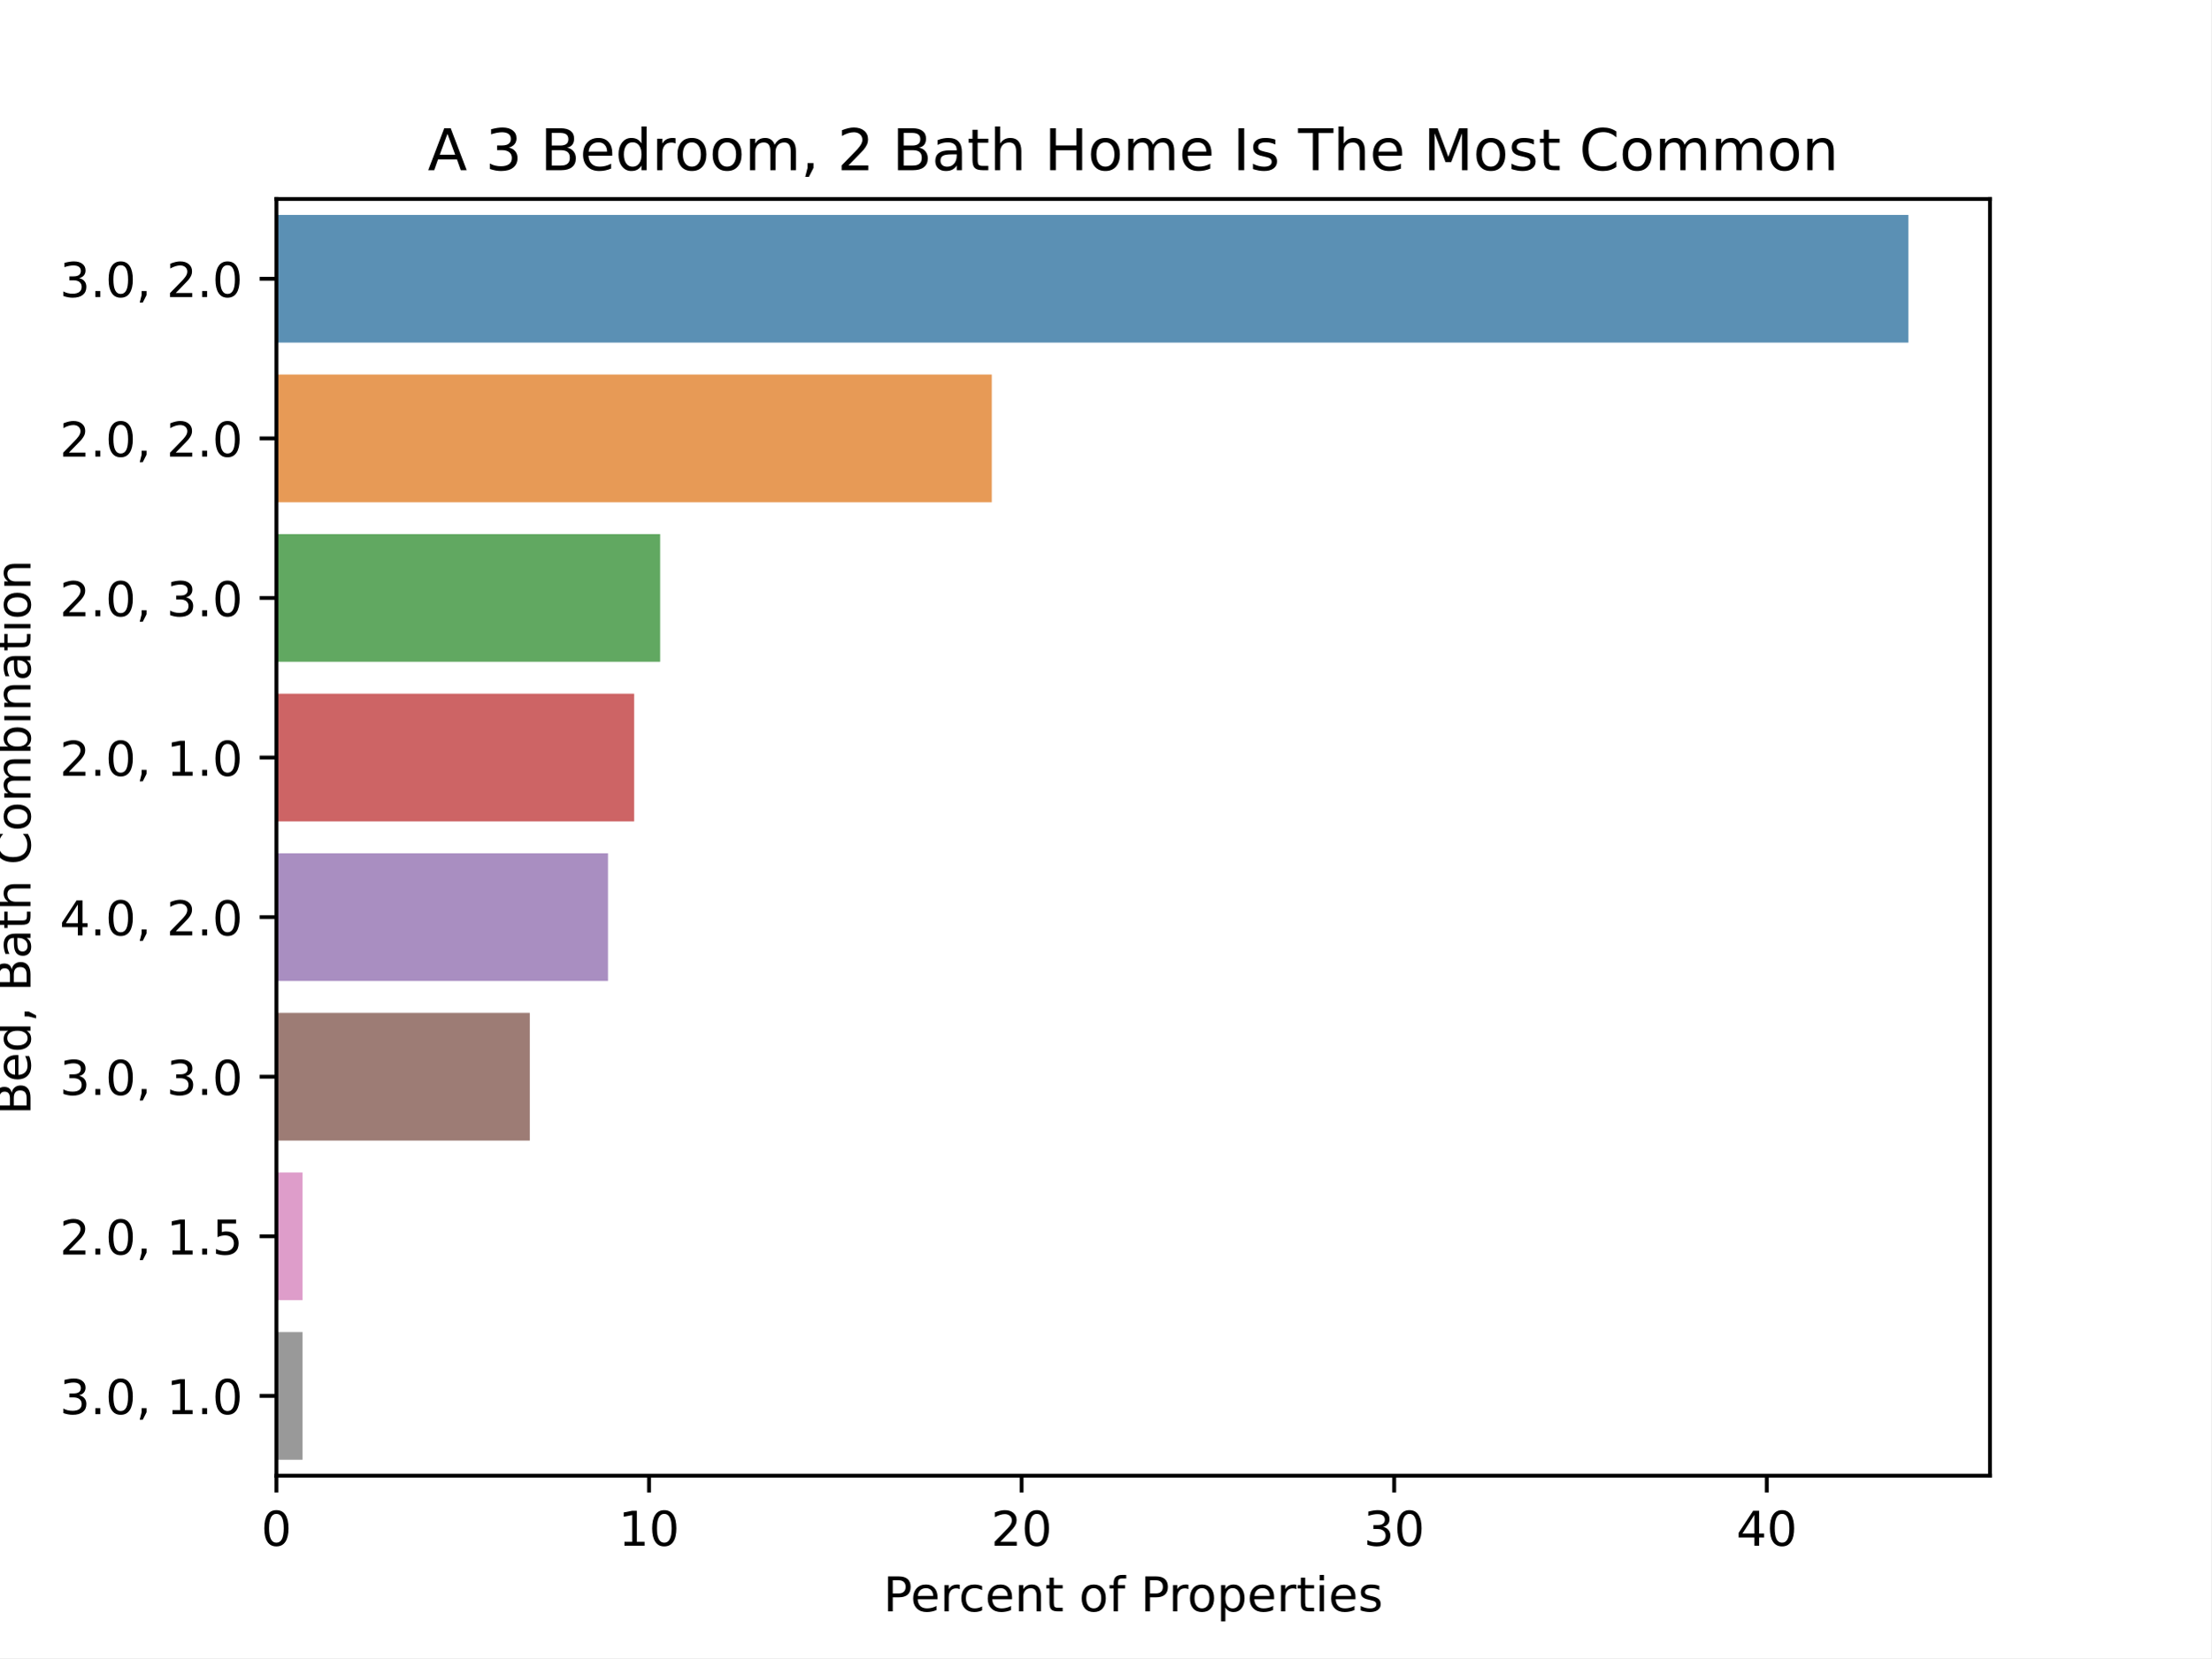
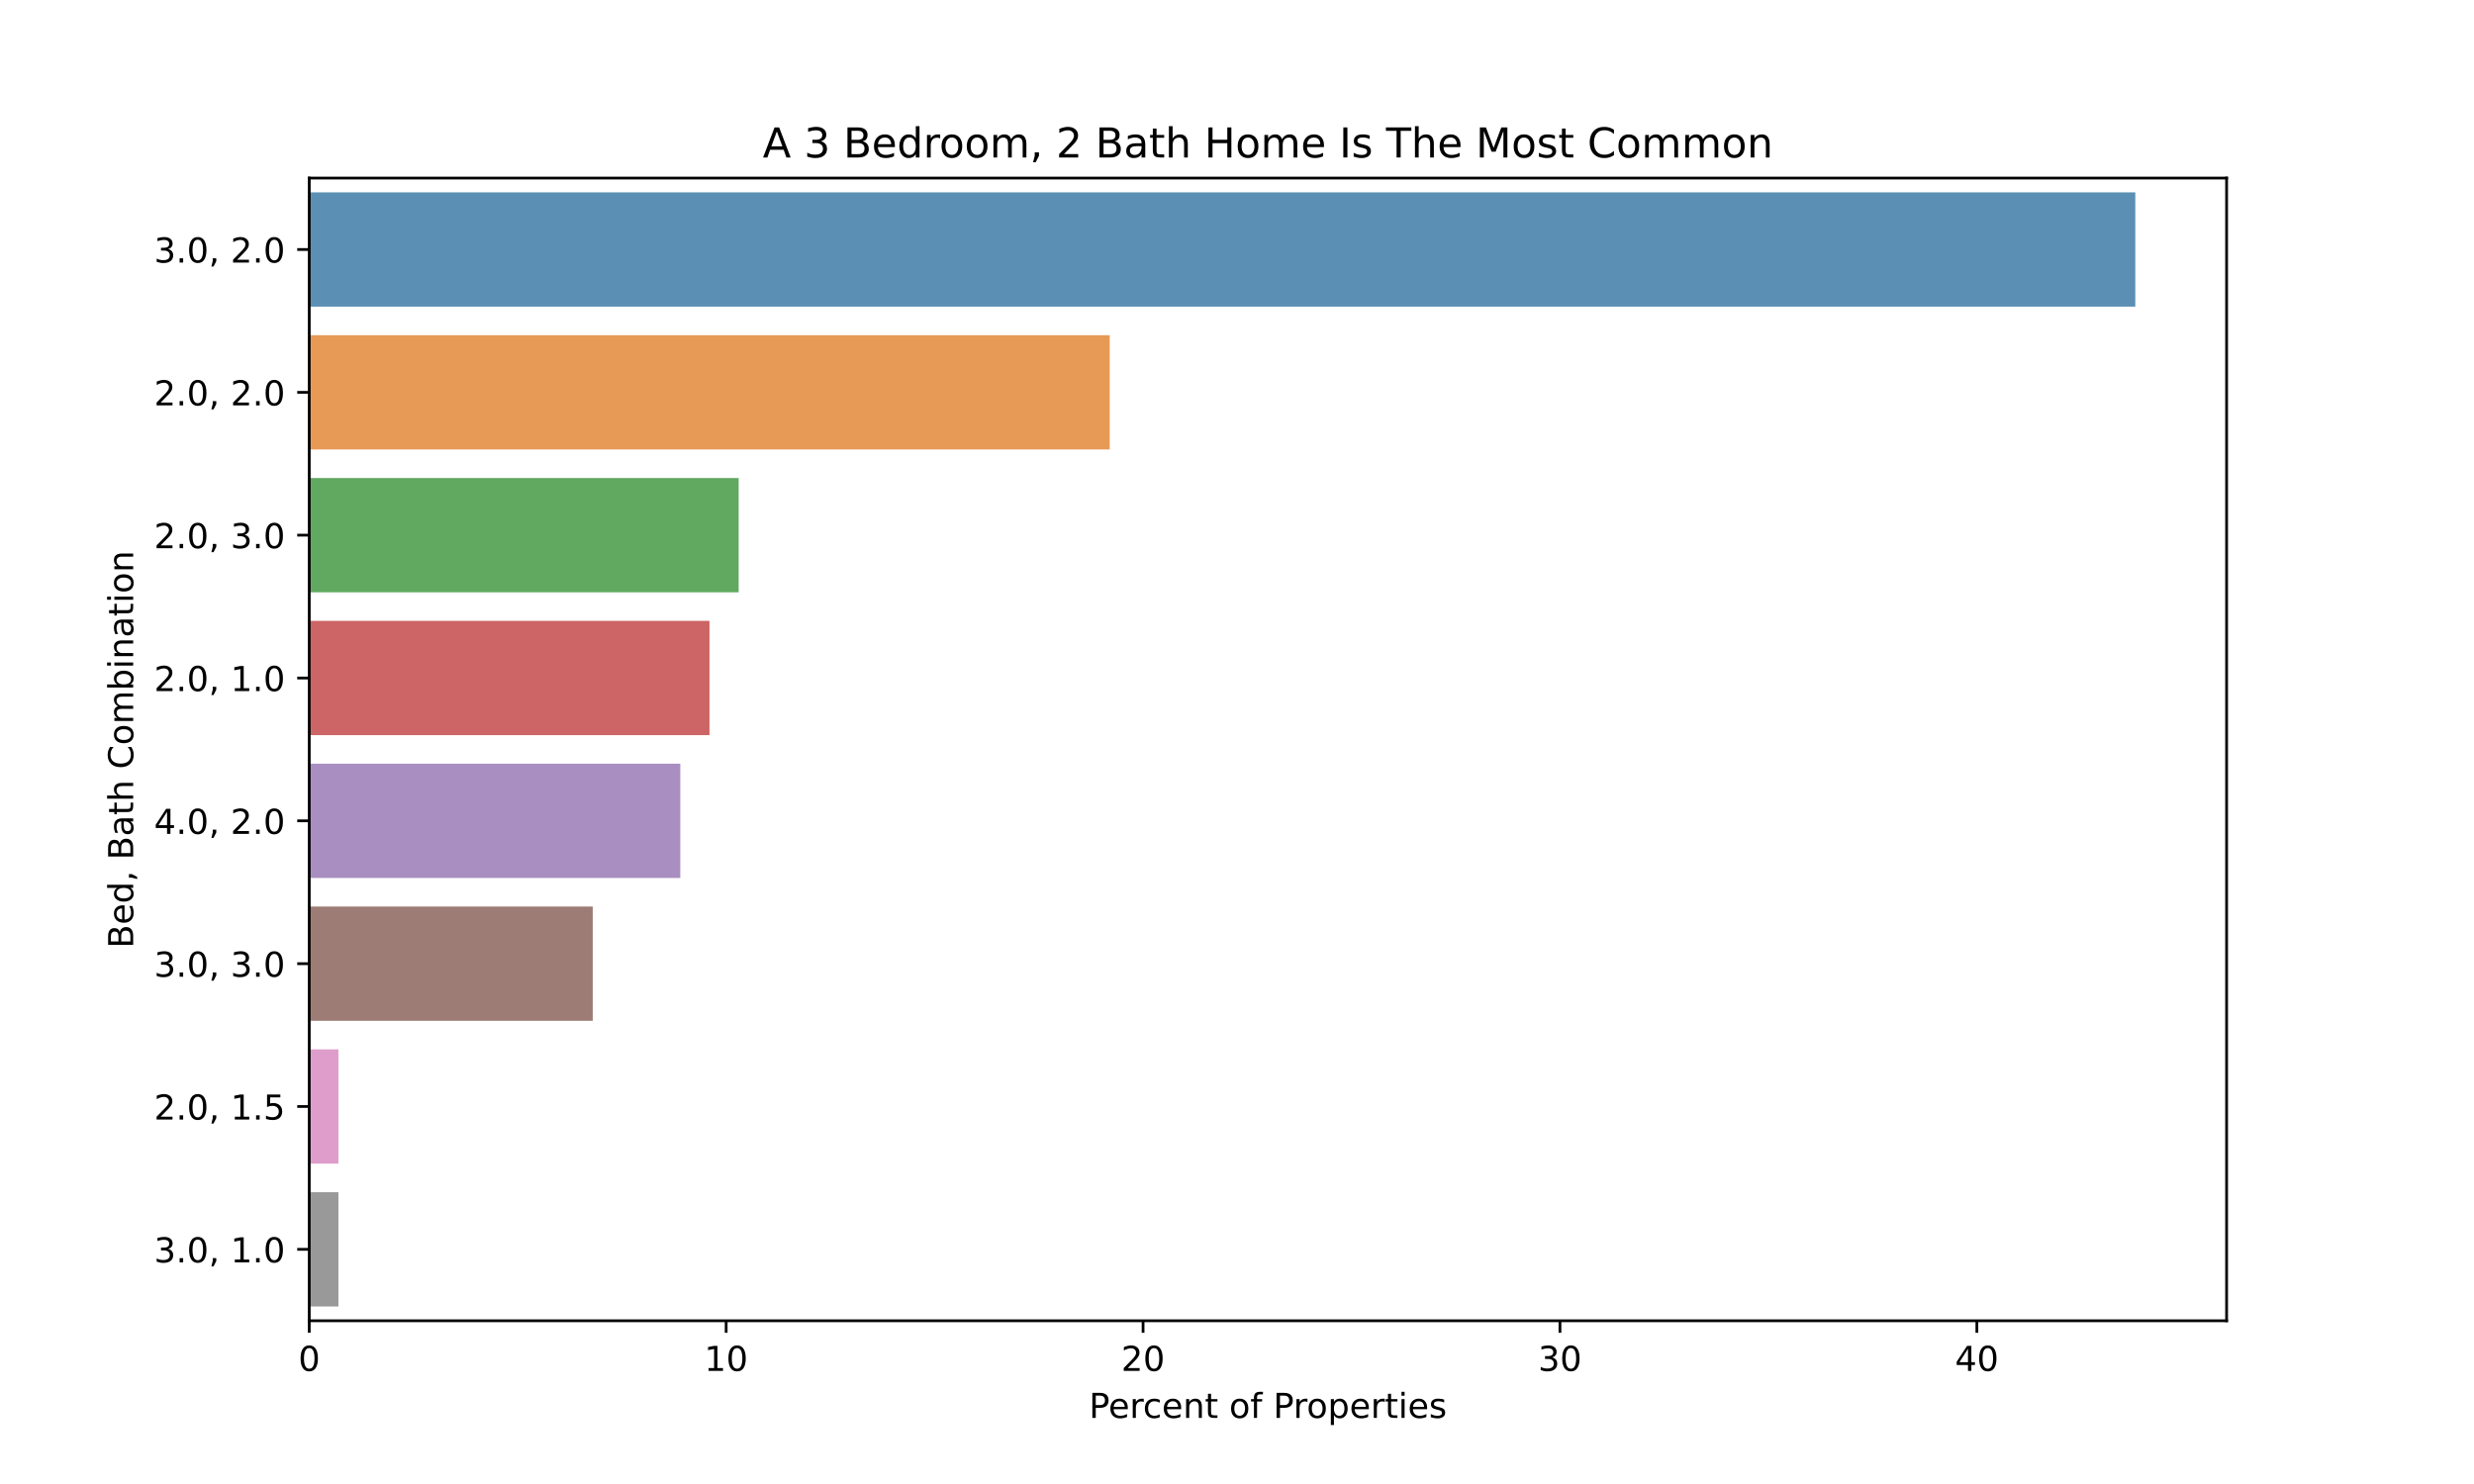
- <svg xmlns="http://www.w3.org/2000/svg" xmlns:xlink="http://www.w3.org/1999/xlink" width="460.8pt" height="345.6pt" viewBox="0 0 460.8 345.6" version="1.1">
+ <svg xmlns="http://www.w3.org/2000/svg" xmlns:xlink="http://www.w3.org/1999/xlink" width="720pt" height="432pt" viewBox="0 0 720 432" version="1.1">
  <defs>
    <style type="text/css">*{stroke-linejoin: round; stroke-linecap: butt}</style>
  </defs>
  <g id="figure_1">
    <g id="patch_1">
-       <path d="M 0 345.6  L 460.8 345.6  L 460.8 0  L 0 0  z " style="fill: #ffffff" />
+       <path d="M 0 432  L 720 432  L 720 0  L 0 0  z " style="fill: #ffffff" />
    </g>
    <g id="axes_1">
      <g id="patch_2">
-         <path d="M 57.6 307.584  L 414.72 307.584  L 414.72 41.472  L 57.6 41.472  z " style="fill: #ffffff" />
+         <path d="M 90 384.48  L 648 384.48  L 648 51.84  L 90 51.84  z " style="fill: #ffffff" />
      </g>
      <g id="patch_3">
-         <path d="M 57.6 44.798  L 397.714 44.798  L 397.714 71.41  L 57.6 71.41  z " clip-path="url(#p14121778b1)" style="fill: #3274a1; opacity: 0.8" />
+         <path d="M 90 55.998  L 621.429 55.998  L 621.429 89.262  L 90 89.262  z " clip-path="url(#p7a40c414b9)" style="fill: #3274a1; opacity: 0.8" />
      </g>
      <g id="patch_4">
-         <path d="M 57.6 78.062  L 206.691 78.062  L 206.691 104.674  L 57.6 104.674  z " clip-path="url(#p14121778b1)" style="fill: #e1812c; opacity: 0.8" />
+         <path d="M 90 97.578  L 322.955 97.578  L 322.955 130.842  L 90 130.842  z " clip-path="url(#p7a40c414b9)" style="fill: #e1812c; opacity: 0.8" />
      </g>
      <g id="patch_5">
-         <path d="M 57.6 111.326  L 137.581 111.326  L 137.581 137.938  L 57.6 137.938  z " clip-path="url(#p14121778b1)" style="fill: #3a923a; opacity: 0.8" />
+         <path d="M 90 139.158  L 214.971 139.158  L 214.971 172.422  L 90 172.422  z " clip-path="url(#p7a40c414b9)" style="fill: #3a923a; opacity: 0.8" />
      </g>
      <g id="patch_6">
-         <path d="M 57.6 144.59  L 132.146 144.59  L 132.146 171.202  L 57.6 171.202  z " clip-path="url(#p14121778b1)" style="fill: #c03d3e; opacity: 0.8" />
+         <path d="M 90 180.738  L 206.477 180.738  L 206.477 214.002  L 90 214.002  z " clip-path="url(#p7a40c414b9)" style="fill: #c03d3e; opacity: 0.8" />
      </g>
      <g id="patch_7">
-         <path d="M 57.6 177.854  L 126.71 177.854  L 126.71 204.466  L 57.6 204.466  z " clip-path="url(#p14121778b1)" style="fill: #9372b2; opacity: 0.8" />
+         <path d="M 90 222.318  L 197.984 222.318  L 197.984 255.582  L 90 255.582  z " clip-path="url(#p7a40c414b9)" style="fill: #9372b2; opacity: 0.8" />
      </g>
      <g id="patch_8">
-         <path d="M 57.6 211.118  L 110.403 211.118  L 110.403 237.73  L 57.6 237.73  z " clip-path="url(#p14121778b1)" style="fill: #845b53; opacity: 0.8" />
+         <path d="M 90 263.898  L 172.505 263.898  L 172.505 297.162  L 90 297.162  z " clip-path="url(#p7a40c414b9)" style="fill: #845b53; opacity: 0.8" />
      </g>
      <g id="patch_9">
-         <path d="M 57.6 244.382  L 63.036 244.382  L 63.036 270.994  L 57.6 270.994  z " clip-path="url(#p14121778b1)" style="fill: #d684bd; opacity: 0.8" />
+         <path d="M 90 305.478  L 98.493 305.478  L 98.493 338.742  L 90 338.742  z " clip-path="url(#p7a40c414b9)" style="fill: #d684bd; opacity: 0.8" />
      </g>
      <g id="patch_10">
-         <path d="M 57.6 277.646  L 63.036 277.646  L 63.036 304.258  L 57.6 304.258  z " clip-path="url(#p14121778b1)" style="fill: #7f7f7f; opacity: 0.8" />
+         <path d="M 90 347.058  L 98.493 347.058  L 98.493 380.322  L 90 380.322  z " clip-path="url(#p7a40c414b9)" style="fill: #7f7f7f; opacity: 0.8" />
      </g>
      <g id="matplotlib.axis_1">
        <g id="xtick_1">
          <g id="line2d_1">
            <defs>
-               <path id="m7bfec68331" d="M 0 0  L 0 3.5  " style="stroke: #000000; stroke-width: 0.8" />
+               <path id="mdd490d1324" d="M 0 0  L 0 3.5  " style="stroke: #000000; stroke-width: 0.8" />
            </defs>
            <g>
-               <use xlink:href="#m7bfec68331" x="57.6" y="307.584" style="stroke: #000000; stroke-width: 0.8" />
+               <use xlink:href="#mdd490d1324" x="90" y="384.48" style="stroke: #000000; stroke-width: 0.8" />
            </g>
          </g>
          <g id="text_1">
-             <g transform="translate(54.41875 322.1824) scale(0.1 -0.1)">
+             <g transform="translate(86.81875 399.0784) scale(0.1 -0.1)">
              <defs>
                <path id="DejaVuSans-30" d="M 2034 4250  Q 1547 4250 1301 3770  Q 1056 3291 1056 2328  Q 1056 1369 1301 889  Q 1547 409 2034 409  Q 2525 409 2770 889  Q 3016 1369 3016 2328  Q 3016 3291 2770 3770  Q 2525 4250 2034 4250  z M 2034 4750  Q 2819 4750 3233 4129  Q 3647 3509 3647 2328  Q 3647 1150 3233 529  Q 2819 -91 2034 -91  Q 1250 -91 836 529  Q 422 1150 422 2328  Q 422 3509 836 4129  Q 1250 4750 2034 4750  z " transform="scale(0.015625)" />
              </defs>
              <use xlink:href="#DejaVuSans-30" />
            </g>
          </g>
        </g>
        <g id="xtick_2">
          <g id="line2d_2">
            <g>
-               <use xlink:href="#m7bfec68331" x="135.252" y="307.584" style="stroke: #000000; stroke-width: 0.8" />
+               <use xlink:href="#mdd490d1324" x="211.331" y="384.48" style="stroke: #000000; stroke-width: 0.8" />
            </g>
          </g>
          <g id="text_2">
-             <g transform="translate(128.8892 322.1824) scale(0.1 -0.1)">
+             <g transform="translate(204.9682 399.0784) scale(0.1 -0.1)">
              <defs>
                <path id="DejaVuSans-31" d="M 794 531  L 1825 531  L 1825 4091  L 703 3866  L 703 4441  L 1819 4666  L 2450 4666  L 2450 531  L 3481 531  L 3481 0  L 794 0  L 794 531  z " transform="scale(0.015625)" />
              </defs>
              <use xlink:href="#DejaVuSans-31" />
              <use xlink:href="#DejaVuSans-30" x="63.623" />
            </g>
          </g>
        </g>
        <g id="xtick_3">
          <g id="line2d_3">
            <g>
-               <use xlink:href="#m7bfec68331" x="212.903" y="307.584" style="stroke: #000000; stroke-width: 0.8" />
+               <use xlink:href="#mdd490d1324" x="332.661" y="384.48" style="stroke: #000000; stroke-width: 0.8" />
            </g>
          </g>
          <g id="text_3">
-             <g transform="translate(206.5408 322.1824) scale(0.1 -0.1)">
+             <g transform="translate(326.2989 399.0784) scale(0.1 -0.1)">
              <defs>
                <path id="DejaVuSans-32" d="M 1228 531  L 3431 531  L 3431 0  L 469 0  L 469 531  Q 828 903 1448 1529  Q 2069 2156 2228 2338  Q 2531 2678 2651 2914  Q 2772 3150 2772 3378  Q 2772 3750 2511 3984  Q 2250 4219 1831 4219  Q 1534 4219 1204 4116  Q 875 4013 500 3803  L 500 4441  Q 881 4594 1212 4672  Q 1544 4750 1819 4750  Q 2544 4750 2975 4387  Q 3406 4025 3406 3419  Q 3406 3131 3298 2873  Q 3191 2616 2906 2266  Q 2828 2175 2409 1742  Q 1991 1309 1228 531  z " transform="scale(0.015625)" />
              </defs>
              <use xlink:href="#DejaVuSans-32" />
              <use xlink:href="#DejaVuSans-30" x="63.623" />
            </g>
          </g>
        </g>
        <g id="xtick_4">
          <g id="line2d_4">
            <g>
-               <use xlink:href="#m7bfec68331" x="290.555" y="307.584" style="stroke: #000000; stroke-width: 0.8" />
+               <use xlink:href="#mdd490d1324" x="453.992" y="384.48" style="stroke: #000000; stroke-width: 0.8" />
            </g>
          </g>
          <g id="text_4">
-             <g transform="translate(284.1925 322.1824) scale(0.1 -0.1)">
+             <g transform="translate(447.6297 399.0784) scale(0.1 -0.1)">
              <defs>
                <path id="DejaVuSans-33" d="M 2597 2516  Q 3050 2419 3304 2112  Q 3559 1806 3559 1356  Q 3559 666 3084 287  Q 2609 -91 1734 -91  Q 1441 -91 1130 -33  Q 819 25 488 141  L 488 750  Q 750 597 1062 519  Q 1375 441 1716 441  Q 2309 441 2620 675  Q 2931 909 2931 1356  Q 2931 1769 2642 2001  Q 2353 2234 1838 2234  L 1294 2234  L 1294 2753  L 1863 2753  Q 2328 2753 2575 2939  Q 2822 3125 2822 3475  Q 2822 3834 2567 4026  Q 2313 4219 1838 4219  Q 1578 4219 1281 4162  Q 984 4106 628 3988  L 628 4550  Q 988 4650 1302 4700  Q 1616 4750 1894 4750  Q 2613 4750 3031 4423  Q 3450 4097 3450 3541  Q 3450 3153 3228 2886  Q 3006 2619 2597 2516  z " transform="scale(0.015625)" />
              </defs>
              <use xlink:href="#DejaVuSans-33" />
              <use xlink:href="#DejaVuSans-30" x="63.623" />
            </g>
          </g>
        </g>
        <g id="xtick_5">
          <g id="line2d_5">
            <g>
-               <use xlink:href="#m7bfec68331" x="368.207" y="307.584" style="stroke: #000000; stroke-width: 0.8" />
+               <use xlink:href="#mdd490d1324" x="575.323" y="384.48" style="stroke: #000000; stroke-width: 0.8" />
            </g>
          </g>
          <g id="text_5">
-             <g transform="translate(361.8442 322.1824) scale(0.1 -0.1)">
+             <g transform="translate(568.9604 399.0784) scale(0.1 -0.1)">
              <defs>
                <path id="DejaVuSans-34" d="M 2419 4116  L 825 1625  L 2419 1625  L 2419 4116  z M 2253 4666  L 3047 4666  L 3047 1625  L 3713 1625  L 3713 1100  L 3047 1100  L 3047 0  L 2419 0  L 2419 1100  L 313 1100  L 313 1709  L 2253 4666  z " transform="scale(0.015625)" />
              </defs>
              <use xlink:href="#DejaVuSans-34" />
              <use xlink:href="#DejaVuSans-30" x="63.623" />
            </g>
          </g>
        </g>
        <g id="text_6">
-           <g transform="translate(184.0881 335.8606) scale(0.1 -0.1)">
+           <g transform="translate(316.9281 412.7566) scale(0.1 -0.1)">
            <defs>
              <path id="DejaVuSans-50" d="M 1259 4147  L 1259 2394  L 2053 2394  Q 2494 2394 2734 2622  Q 2975 2850 2975 3272  Q 2975 3691 2734 3919  Q 2494 4147 2053 4147  L 1259 4147  z M 628 4666  L 2053 4666  Q 2838 4666 3239 4311  Q 3641 3956 3641 3272  Q 3641 2581 3239 2228  Q 2838 1875 2053 1875  L 1259 1875  L 1259 0  L 628 0  L 628 4666  z " transform="scale(0.015625)" />
              <path id="DejaVuSans-65" d="M 3597 1894  L 3597 1613  L 953 1613  Q 991 1019 1311 708  Q 1631 397 2203 397  Q 2534 397 2845 478  Q 3156 559 3463 722  L 3463 178  Q 3153 47 2828 -22  Q 2503 -91 2169 -91  Q 1331 -91 842 396  Q 353 884 353 1716  Q 353 2575 817 3079  Q 1281 3584 2069 3584  Q 2775 3584 3186 3129  Q 3597 2675 3597 1894  z M 3022 2063  Q 3016 2534 2758 2815  Q 2500 3097 2075 3097  Q 1594 3097 1305 2825  Q 1016 2553 972 2059  L 3022 2063  z " transform="scale(0.015625)" />
              <path id="DejaVuSans-72" d="M 2631 2963  Q 2534 3019 2420 3045  Q 2306 3072 2169 3072  Q 1681 3072 1420 2755  Q 1159 2438 1159 1844  L 1159 0  L 581 0  L 581 3500  L 1159 3500  L 1159 2956  Q 1341 3275 1631 3429  Q 1922 3584 2338 3584  Q 2397 3584 2469 3576  Q 2541 3569 2628 3553  L 2631 2963  z " transform="scale(0.015625)" />
              <path id="DejaVuSans-63" d="M 3122 3366  L 3122 2828  Q 2878 2963 2633 3030  Q 2388 3097 2138 3097  Q 1578 3097 1268 2742  Q 959 2388 959 1747  Q 959 1106 1268 751  Q 1578 397 2138 397  Q 2388 397 2633 464  Q 2878 531 3122 666  L 3122 134  Q 2881 22 2623 -34  Q 2366 -91 2075 -91  Q 1284 -91 818 406  Q 353 903 353 1747  Q 353 2603 823 3093  Q 1294 3584 2113 3584  Q 2378 3584 2631 3529  Q 2884 3475 3122 3366  z " transform="scale(0.015625)" />
              <path id="DejaVuSans-6e" d="M 3513 2113  L 3513 0  L 2938 0  L 2938 2094  Q 2938 2591 2744 2837  Q 2550 3084 2163 3084  Q 1697 3084 1428 2787  Q 1159 2491 1159 1978  L 1159 0  L 581 0  L 581 3500  L 1159 3500  L 1159 2956  Q 1366 3272 1645 3428  Q 1925 3584 2291 3584  Q 2894 3584 3203 3211  Q 3513 2838 3513 2113  z " transform="scale(0.015625)" />
              <path id="DejaVuSans-74" d="M 1172 4494  L 1172 3500  L 2356 3500  L 2356 3053  L 1172 3053  L 1172 1153  Q 1172 725 1289 603  Q 1406 481 1766 481  L 2356 481  L 2356 0  L 1766 0  Q 1100 0 847 248  Q 594 497 594 1153  L 594 3053  L 172 3053  L 172 3500  L 594 3500  L 594 4494  L 1172 4494  z " transform="scale(0.015625)" />
              <path id="DejaVuSans-20" transform="scale(0.015625)" />
              <path id="DejaVuSans-6f" d="M 1959 3097  Q 1497 3097 1228 2736  Q 959 2375 959 1747  Q 959 1119 1226 758  Q 1494 397 1959 397  Q 2419 397 2687 759  Q 2956 1122 2956 1747  Q 2956 2369 2687 2733  Q 2419 3097 1959 3097  z M 1959 3584  Q 2709 3584 3137 3096  Q 3566 2609 3566 1747  Q 3566 888 3137 398  Q 2709 -91 1959 -91  Q 1206 -91 779 398  Q 353 888 353 1747  Q 353 2609 779 3096  Q 1206 3584 1959 3584  z " transform="scale(0.015625)" />
              <path id="DejaVuSans-66" d="M 2375 4863  L 2375 4384  L 1825 4384  Q 1516 4384 1395 4259  Q 1275 4134 1275 3809  L 1275 3500  L 2222 3500  L 2222 3053  L 1275 3053  L 1275 0  L 697 0  L 697 3053  L 147 3053  L 147 3500  L 697 3500  L 697 3744  Q 697 4328 969 4595  Q 1241 4863 1831 4863  L 2375 4863  z " transform="scale(0.015625)" />
              <path id="DejaVuSans-70" d="M 1159 525  L 1159 -1331  L 581 -1331  L 581 3500  L 1159 3500  L 1159 2969  Q 1341 3281 1617 3432  Q 1894 3584 2278 3584  Q 2916 3584 3314 3078  Q 3713 2572 3713 1747  Q 3713 922 3314 415  Q 2916 -91 2278 -91  Q 1894 -91 1617 61  Q 1341 213 1159 525  z M 3116 1747  Q 3116 2381 2855 2742  Q 2594 3103 2138 3103  Q 1681 3103 1420 2742  Q 1159 2381 1159 1747  Q 1159 1113 1420 752  Q 1681 391 2138 391  Q 2594 391 2855 752  Q 3116 1113 3116 1747  z " transform="scale(0.015625)" />
              <path id="DejaVuSans-69" d="M 603 3500  L 1178 3500  L 1178 0  L 603 0  L 603 3500  z M 603 4863  L 1178 4863  L 1178 4134  L 603 4134  L 603 4863  z " transform="scale(0.015625)" />
              <path id="DejaVuSans-73" d="M 2834 3397  L 2834 2853  Q 2591 2978 2328 3040  Q 2066 3103 1784 3103  Q 1356 3103 1142 2972  Q 928 2841 928 2578  Q 928 2378 1081 2264  Q 1234 2150 1697 2047  L 1894 2003  Q 2506 1872 2764 1633  Q 3022 1394 3022 966  Q 3022 478 2636 193  Q 2250 -91 1575 -91  Q 1294 -91 989 -36  Q 684 19 347 128  L 347 722  Q 666 556 975 473  Q 1284 391 1588 391  Q 1994 391 2212 530  Q 2431 669 2431 922  Q 2431 1156 2273 1281  Q 2116 1406 1581 1522  L 1381 1569  Q 847 1681 609 1914  Q 372 2147 372 2553  Q 372 3047 722 3315  Q 1072 3584 1716 3584  Q 2034 3584 2315 3537  Q 2597 3491 2834 3397  z " transform="scale(0.015625)" />
            </defs>
            <use xlink:href="#DejaVuSans-50" />
            <use xlink:href="#DejaVuSans-65" x="56.678" />
            <use xlink:href="#DejaVuSans-72" x="118.201" />
            <use xlink:href="#DejaVuSans-63" x="157.064" />
            <use xlink:href="#DejaVuSans-65" x="212.045" />
            <use xlink:href="#DejaVuSans-6e" x="273.568" />
            <use xlink:href="#DejaVuSans-74" x="336.947" />
            <use xlink:href="#DejaVuSans-20" x="376.156" />
            <use xlink:href="#DejaVuSans-6f" x="407.943" />
            <use xlink:href="#DejaVuSans-66" x="469.125" />
            <use xlink:href="#DejaVuSans-20" x="504.33" />
            <use xlink:href="#DejaVuSans-50" x="536.117" />
            <use xlink:href="#DejaVuSans-72" x="594.67" />
            <use xlink:href="#DejaVuSans-6f" x="633.533" />
            <use xlink:href="#DejaVuSans-70" x="694.715" />
            <use xlink:href="#DejaVuSans-65" x="758.191" />
            <use xlink:href="#DejaVuSans-72" x="819.715" />
            <use xlink:href="#DejaVuSans-74" x="860.828" />
            <use xlink:href="#DejaVuSans-69" x="900.037" />
            <use xlink:href="#DejaVuSans-65" x="927.82" />
            <use xlink:href="#DejaVuSans-73" x="989.344" />
          </g>
        </g>
      </g>
      <g id="matplotlib.axis_2">
        <g id="ytick_1">
          <g id="line2d_6">
            <defs>
-               <path id="mf250e6894b" d="M 0 0  L -3.5 0  " style="stroke: #000000; stroke-width: 0.8" />
+               <path id="m4b95f37fa6" d="M 0 0  L -3.5 0  " style="stroke: #000000; stroke-width: 0.8" />
            </defs>
            <g>
-               <use xlink:href="#mf250e6894b" x="57.6" y="58.104" style="stroke: #000000; stroke-width: 0.8" />
+               <use xlink:href="#m4b95f37fa6" x="90" y="72.63" style="stroke: #000000; stroke-width: 0.8" />
            </g>
          </g>
          <g id="text_7">
-             <g transform="translate(12.4375 61.90322) scale(0.1 -0.1)">
+             <g transform="translate(44.8375 76.42922) scale(0.1 -0.1)">
              <defs>
                <path id="DejaVuSans-2e" d="M 684 794  L 1344 794  L 1344 0  L 684 0  L 684 794  z " transform="scale(0.015625)" />
                <path id="DejaVuSans-2c" d="M 750 794  L 1409 794  L 1409 256  L 897 -744  L 494 -744  L 750 256  L 750 794  z " transform="scale(0.015625)" />
              </defs>
              <use xlink:href="#DejaVuSans-33" />
              <use xlink:href="#DejaVuSans-2e" x="63.623" />
              <use xlink:href="#DejaVuSans-30" x="95.41" />
              <use xlink:href="#DejaVuSans-2c" x="159.033" />
              <use xlink:href="#DejaVuSans-20" x="190.82" />
              <use xlink:href="#DejaVuSans-32" x="222.607" />
              <use xlink:href="#DejaVuSans-2e" x="286.23" />
              <use xlink:href="#DejaVuSans-30" x="318.018" />
            </g>
          </g>
        </g>
        <g id="ytick_2">
          <g id="line2d_7">
            <g>
-               <use xlink:href="#mf250e6894b" x="57.6" y="91.368" style="stroke: #000000; stroke-width: 0.8" />
+               <use xlink:href="#m4b95f37fa6" x="90" y="114.21" style="stroke: #000000; stroke-width: 0.8" />
            </g>
          </g>
          <g id="text_8">
-             <g transform="translate(12.4375 95.16722) scale(0.1 -0.1)">
+             <g transform="translate(44.8375 118.0092) scale(0.1 -0.1)">
              <use xlink:href="#DejaVuSans-32" />
              <use xlink:href="#DejaVuSans-2e" x="63.623" />
              <use xlink:href="#DejaVuSans-30" x="95.41" />
              <use xlink:href="#DejaVuSans-2c" x="159.033" />
              <use xlink:href="#DejaVuSans-20" x="190.82" />
              <use xlink:href="#DejaVuSans-32" x="222.607" />
              <use xlink:href="#DejaVuSans-2e" x="286.23" />
              <use xlink:href="#DejaVuSans-30" x="318.018" />
            </g>
          </g>
        </g>
        <g id="ytick_3">
          <g id="line2d_8">
            <g>
-               <use xlink:href="#mf250e6894b" x="57.6" y="124.632" style="stroke: #000000; stroke-width: 0.8" />
+               <use xlink:href="#m4b95f37fa6" x="90" y="155.79" style="stroke: #000000; stroke-width: 0.8" />
            </g>
          </g>
          <g id="text_9">
-             <g transform="translate(12.4375 128.4312) scale(0.1 -0.1)">
+             <g transform="translate(44.8375 159.5892) scale(0.1 -0.1)">
              <use xlink:href="#DejaVuSans-32" />
              <use xlink:href="#DejaVuSans-2e" x="63.623" />
              <use xlink:href="#DejaVuSans-30" x="95.41" />
              <use xlink:href="#DejaVuSans-2c" x="159.033" />
              <use xlink:href="#DejaVuSans-20" x="190.82" />
              <use xlink:href="#DejaVuSans-33" x="222.607" />
              <use xlink:href="#DejaVuSans-2e" x="286.23" />
              <use xlink:href="#DejaVuSans-30" x="318.018" />
            </g>
          </g>
        </g>
        <g id="ytick_4">
          <g id="line2d_9">
            <g>
-               <use xlink:href="#mf250e6894b" x="57.6" y="157.896" style="stroke: #000000; stroke-width: 0.8" />
+               <use xlink:href="#m4b95f37fa6" x="90" y="197.37" style="stroke: #000000; stroke-width: 0.8" />
            </g>
          </g>
          <g id="text_10">
-             <g transform="translate(12.4375 161.6952) scale(0.1 -0.1)">
+             <g transform="translate(44.8375 201.1692) scale(0.1 -0.1)">
              <use xlink:href="#DejaVuSans-32" />
              <use xlink:href="#DejaVuSans-2e" x="63.623" />
              <use xlink:href="#DejaVuSans-30" x="95.41" />
              <use xlink:href="#DejaVuSans-2c" x="159.033" />
              <use xlink:href="#DejaVuSans-20" x="190.82" />
              <use xlink:href="#DejaVuSans-31" x="222.607" />
              <use xlink:href="#DejaVuSans-2e" x="286.23" />
              <use xlink:href="#DejaVuSans-30" x="318.018" />
            </g>
          </g>
        </g>
        <g id="ytick_5">
          <g id="line2d_10">
            <g>
-               <use xlink:href="#mf250e6894b" x="57.6" y="191.16" style="stroke: #000000; stroke-width: 0.8" />
+               <use xlink:href="#m4b95f37fa6" x="90" y="238.95" style="stroke: #000000; stroke-width: 0.8" />
            </g>
          </g>
          <g id="text_11">
-             <g transform="translate(12.4375 194.9592) scale(0.1 -0.1)">
+             <g transform="translate(44.8375 242.7492) scale(0.1 -0.1)">
              <use xlink:href="#DejaVuSans-34" />
              <use xlink:href="#DejaVuSans-2e" x="63.623" />
              <use xlink:href="#DejaVuSans-30" x="95.41" />
              <use xlink:href="#DejaVuSans-2c" x="159.033" />
              <use xlink:href="#DejaVuSans-20" x="190.82" />
              <use xlink:href="#DejaVuSans-32" x="222.607" />
              <use xlink:href="#DejaVuSans-2e" x="286.23" />
              <use xlink:href="#DejaVuSans-30" x="318.018" />
            </g>
          </g>
        </g>
        <g id="ytick_6">
          <g id="line2d_11">
            <g>
-               <use xlink:href="#mf250e6894b" x="57.6" y="224.424" style="stroke: #000000; stroke-width: 0.8" />
+               <use xlink:href="#m4b95f37fa6" x="90" y="280.53" style="stroke: #000000; stroke-width: 0.8" />
            </g>
          </g>
          <g id="text_12">
-             <g transform="translate(12.4375 228.2232) scale(0.1 -0.1)">
+             <g transform="translate(44.8375 284.3292) scale(0.1 -0.1)">
              <use xlink:href="#DejaVuSans-33" />
              <use xlink:href="#DejaVuSans-2e" x="63.623" />
              <use xlink:href="#DejaVuSans-30" x="95.41" />
              <use xlink:href="#DejaVuSans-2c" x="159.033" />
              <use xlink:href="#DejaVuSans-20" x="190.82" />
              <use xlink:href="#DejaVuSans-33" x="222.607" />
              <use xlink:href="#DejaVuSans-2e" x="286.23" />
              <use xlink:href="#DejaVuSans-30" x="318.018" />
            </g>
          </g>
        </g>
        <g id="ytick_7">
          <g id="line2d_12">
            <g>
-               <use xlink:href="#mf250e6894b" x="57.6" y="257.688" style="stroke: #000000; stroke-width: 0.8" />
+               <use xlink:href="#m4b95f37fa6" x="90" y="322.11" style="stroke: #000000; stroke-width: 0.8" />
            </g>
          </g>
          <g id="text_13">
-             <g transform="translate(12.4375 261.4872) scale(0.1 -0.1)">
+             <g transform="translate(44.8375 325.9092) scale(0.1 -0.1)">
              <defs>
                <path id="DejaVuSans-35" d="M 691 4666  L 3169 4666  L 3169 4134  L 1269 4134  L 1269 2991  Q 1406 3038 1543 3061  Q 1681 3084 1819 3084  Q 2600 3084 3056 2656  Q 3513 2228 3513 1497  Q 3513 744 3044 326  Q 2575 -91 1722 -91  Q 1428 -91 1123 -41  Q 819 9 494 109  L 494 744  Q 775 591 1075 516  Q 1375 441 1709 441  Q 2250 441 2565 725  Q 2881 1009 2881 1497  Q 2881 1984 2565 2268  Q 2250 2553 1709 2553  Q 1456 2553 1204 2497  Q 953 2441 691 2322  L 691 4666  z " transform="scale(0.015625)" />
              </defs>
              <use xlink:href="#DejaVuSans-32" />
              <use xlink:href="#DejaVuSans-2e" x="63.623" />
              <use xlink:href="#DejaVuSans-30" x="95.41" />
              <use xlink:href="#DejaVuSans-2c" x="159.033" />
              <use xlink:href="#DejaVuSans-20" x="190.82" />
              <use xlink:href="#DejaVuSans-31" x="222.607" />
              <use xlink:href="#DejaVuSans-2e" x="286.23" />
              <use xlink:href="#DejaVuSans-35" x="318.018" />
            </g>
          </g>
        </g>
        <g id="ytick_8">
          <g id="line2d_13">
            <g>
-               <use xlink:href="#mf250e6894b" x="57.6" y="290.952" style="stroke: #000000; stroke-width: 0.8" />
+               <use xlink:href="#m4b95f37fa6" x="90" y="363.69" style="stroke: #000000; stroke-width: 0.8" />
            </g>
          </g>
          <g id="text_14">
-             <g transform="translate(12.4375 294.7512) scale(0.1 -0.1)">
+             <g transform="translate(44.8375 367.4892) scale(0.1 -0.1)">
              <use xlink:href="#DejaVuSans-33" />
              <use xlink:href="#DejaVuSans-2e" x="63.623" />
              <use xlink:href="#DejaVuSans-30" x="95.41" />
              <use xlink:href="#DejaVuSans-2c" x="159.033" />
              <use xlink:href="#DejaVuSans-20" x="190.82" />
              <use xlink:href="#DejaVuSans-31" x="222.607" />
              <use xlink:href="#DejaVuSans-2e" x="286.23" />
              <use xlink:href="#DejaVuSans-30" x="318.018" />
            </g>
          </g>
        </g>
        <g id="text_15">
-           <g transform="translate(6.357812 232.3944) rotate(-90) scale(0.1 -0.1)">
+           <g transform="translate(38.75781 276.0264) rotate(-90) scale(0.1 -0.1)">
            <defs>
              <path id="DejaVuSans-42" d="M 1259 2228  L 1259 519  L 2272 519  Q 2781 519 3026 730  Q 3272 941 3272 1375  Q 3272 1813 3026 2020  Q 2781 2228 2272 2228  L 1259 2228  z M 1259 4147  L 1259 2741  L 2194 2741  Q 2656 2741 2882 2914  Q 3109 3088 3109 3444  Q 3109 3797 2882 3972  Q 2656 4147 2194 4147  L 1259 4147  z M 628 4666  L 2241 4666  Q 2963 4666 3353 4366  Q 3744 4066 3744 3513  Q 3744 3084 3544 2831  Q 3344 2578 2956 2516  Q 3422 2416 3680 2098  Q 3938 1781 3938 1306  Q 3938 681 3513 340  Q 3088 0 2303 0  L 628 0  L 628 4666  z " transform="scale(0.015625)" />
              <path id="DejaVuSans-64" d="M 2906 2969  L 2906 4863  L 3481 4863  L 3481 0  L 2906 0  L 2906 525  Q 2725 213 2448 61  Q 2172 -91 1784 -91  Q 1150 -91 751 415  Q 353 922 353 1747  Q 353 2572 751 3078  Q 1150 3584 1784 3584  Q 2172 3584 2448 3432  Q 2725 3281 2906 2969  z M 947 1747  Q 947 1113 1208 752  Q 1469 391 1925 391  Q 2381 391 2643 752  Q 2906 1113 2906 1747  Q 2906 2381 2643 2742  Q 2381 3103 1925 3103  Q 1469 3103 1208 2742  Q 947 2381 947 1747  z " transform="scale(0.015625)" />
              <path id="DejaVuSans-61" d="M 2194 1759  Q 1497 1759 1228 1600  Q 959 1441 959 1056  Q 959 750 1161 570  Q 1363 391 1709 391  Q 2188 391 2477 730  Q 2766 1069 2766 1631  L 2766 1759  L 2194 1759  z M 3341 1997  L 3341 0  L 2766 0  L 2766 531  Q 2569 213 2275 61  Q 1981 -91 1556 -91  Q 1019 -91 701 211  Q 384 513 384 1019  Q 384 1609 779 1909  Q 1175 2209 1959 2209  L 2766 2209  L 2766 2266  Q 2766 2663 2505 2880  Q 2244 3097 1772 3097  Q 1472 3097 1187 3025  Q 903 2953 641 2809  L 641 3341  Q 956 3463 1253 3523  Q 1550 3584 1831 3584  Q 2591 3584 2966 3190  Q 3341 2797 3341 1997  z " transform="scale(0.015625)" />
              <path id="DejaVuSans-68" d="M 3513 2113  L 3513 0  L 2938 0  L 2938 2094  Q 2938 2591 2744 2837  Q 2550 3084 2163 3084  Q 1697 3084 1428 2787  Q 1159 2491 1159 1978  L 1159 0  L 581 0  L 581 4863  L 1159 4863  L 1159 2956  Q 1366 3272 1645 3428  Q 1925 3584 2291 3584  Q 2894 3584 3203 3211  Q 3513 2838 3513 2113  z " transform="scale(0.015625)" />
              <path id="DejaVuSans-43" d="M 4122 4306  L 4122 3641  Q 3803 3938 3442 4084  Q 3081 4231 2675 4231  Q 1875 4231 1450 3742  Q 1025 3253 1025 2328  Q 1025 1406 1450 917  Q 1875 428 2675 428  Q 3081 428 3442 575  Q 3803 722 4122 1019  L 4122 359  Q 3791 134 3420 21  Q 3050 -91 2638 -91  Q 1578 -91 968 557  Q 359 1206 359 2328  Q 359 3453 968 4101  Q 1578 4750 2638 4750  Q 3056 4750 3426 4639  Q 3797 4528 4122 4306  z " transform="scale(0.015625)" />
              <path id="DejaVuSans-6d" d="M 3328 2828  Q 3544 3216 3844 3400  Q 4144 3584 4550 3584  Q 5097 3584 5394 3201  Q 5691 2819 5691 2113  L 5691 0  L 5113 0  L 5113 2094  Q 5113 2597 4934 2840  Q 4756 3084 4391 3084  Q 3944 3084 3684 2787  Q 3425 2491 3425 1978  L 3425 0  L 2847 0  L 2847 2094  Q 2847 2600 2669 2842  Q 2491 3084 2119 3084  Q 1678 3084 1418 2786  Q 1159 2488 1159 1978  L 1159 0  L 581 0  L 581 3500  L 1159 3500  L 1159 2956  Q 1356 3278 1631 3431  Q 1906 3584 2284 3584  Q 2666 3584 2933 3390  Q 3200 3197 3328 2828  z " transform="scale(0.015625)" />
              <path id="DejaVuSans-62" d="M 3116 1747  Q 3116 2381 2855 2742  Q 2594 3103 2138 3103  Q 1681 3103 1420 2742  Q 1159 2381 1159 1747  Q 1159 1113 1420 752  Q 1681 391 2138 391  Q 2594 391 2855 752  Q 3116 1113 3116 1747  z M 1159 2969  Q 1341 3281 1617 3432  Q 1894 3584 2278 3584  Q 2916 3584 3314 3078  Q 3713 2572 3713 1747  Q 3713 922 3314 415  Q 2916 -91 2278 -91  Q 1894 -91 1617 61  Q 1341 213 1159 525  L 1159 0  L 581 0  L 581 4863  L 1159 4863  L 1159 2969  z " transform="scale(0.015625)" />
            </defs>
            <use xlink:href="#DejaVuSans-42" />
            <use xlink:href="#DejaVuSans-65" x="68.604" />
            <use xlink:href="#DejaVuSans-64" x="130.127" />
            <use xlink:href="#DejaVuSans-2c" x="193.604" />
            <use xlink:href="#DejaVuSans-20" x="225.391" />
            <use xlink:href="#DejaVuSans-42" x="257.178" />
            <use xlink:href="#DejaVuSans-61" x="325.781" />
            <use xlink:href="#DejaVuSans-74" x="387.061" />
            <use xlink:href="#DejaVuSans-68" x="426.27" />
            <use xlink:href="#DejaVuSans-20" x="489.648" />
            <use xlink:href="#DejaVuSans-43" x="521.436" />
            <use xlink:href="#DejaVuSans-6f" x="591.26" />
            <use xlink:href="#DejaVuSans-6d" x="652.441" />
            <use xlink:href="#DejaVuSans-62" x="749.854" />
            <use xlink:href="#DejaVuSans-69" x="813.33" />
            <use xlink:href="#DejaVuSans-6e" x="841.113" />
            <use xlink:href="#DejaVuSans-61" x="904.492" />
            <use xlink:href="#DejaVuSans-74" x="965.771" />
            <use xlink:href="#DejaVuSans-69" x="1004.98" />
            <use xlink:href="#DejaVuSans-6f" x="1032.764" />
            <use xlink:href="#DejaVuSans-6e" x="1093.945" />
          </g>
        </g>
      </g>
      <g id="line2d_14">
-         <path clip-path="url(#p14121778b1)" style="fill: none; stroke: #424242; stroke-width: 2.7; stroke-linecap: square" />
+         <path clip-path="url(#p7a40c414b9)" style="fill: none; stroke: #424242; stroke-width: 2.7; stroke-linecap: square" />
      </g>
      <g id="line2d_15">
-         <path clip-path="url(#p14121778b1)" style="fill: none; stroke: #424242; stroke-width: 2.7; stroke-linecap: square" />
+         <path clip-path="url(#p7a40c414b9)" style="fill: none; stroke: #424242; stroke-width: 2.7; stroke-linecap: square" />
      </g>
      <g id="line2d_16">
-         <path clip-path="url(#p14121778b1)" style="fill: none; stroke: #424242; stroke-width: 2.7; stroke-linecap: square" />
+         <path clip-path="url(#p7a40c414b9)" style="fill: none; stroke: #424242; stroke-width: 2.7; stroke-linecap: square" />
      </g>
      <g id="line2d_17">
-         <path clip-path="url(#p14121778b1)" style="fill: none; stroke: #424242; stroke-width: 2.7; stroke-linecap: square" />
+         <path clip-path="url(#p7a40c414b9)" style="fill: none; stroke: #424242; stroke-width: 2.7; stroke-linecap: square" />
      </g>
      <g id="line2d_18">
-         <path clip-path="url(#p14121778b1)" style="fill: none; stroke: #424242; stroke-width: 2.7; stroke-linecap: square" />
+         <path clip-path="url(#p7a40c414b9)" style="fill: none; stroke: #424242; stroke-width: 2.7; stroke-linecap: square" />
      </g>
      <g id="line2d_19">
-         <path clip-path="url(#p14121778b1)" style="fill: none; stroke: #424242; stroke-width: 2.7; stroke-linecap: square" />
+         <path clip-path="url(#p7a40c414b9)" style="fill: none; stroke: #424242; stroke-width: 2.7; stroke-linecap: square" />
      </g>
      <g id="line2d_20">
-         <path clip-path="url(#p14121778b1)" style="fill: none; stroke: #424242; stroke-width: 2.7; stroke-linecap: square" />
+         <path clip-path="url(#p7a40c414b9)" style="fill: none; stroke: #424242; stroke-width: 2.7; stroke-linecap: square" />
      </g>
      <g id="line2d_21">
-         <path clip-path="url(#p14121778b1)" style="fill: none; stroke: #424242; stroke-width: 2.7; stroke-linecap: square" />
+         <path clip-path="url(#p7a40c414b9)" style="fill: none; stroke: #424242; stroke-width: 2.7; stroke-linecap: square" />
      </g>
      <g id="patch_11">
-         <path d="M 57.6 307.584  L 57.6 41.472  " style="fill: none; stroke: #000000; stroke-width: 0.8; stroke-linejoin: miter; stroke-linecap: square" />
+         <path d="M 90 384.48  L 90 51.84  " style="fill: none; stroke: #000000; stroke-width: 0.8; stroke-linejoin: miter; stroke-linecap: square" />
      </g>
      <g id="patch_12">
-         <path d="M 414.72 307.584  L 414.72 41.472  " style="fill: none; stroke: #000000; stroke-width: 0.8; stroke-linejoin: miter; stroke-linecap: square" />
+         <path d="M 648 384.48  L 648 51.84  " style="fill: none; stroke: #000000; stroke-width: 0.8; stroke-linejoin: miter; stroke-linecap: square" />
      </g>
      <g id="patch_13">
-         <path d="M 57.6 307.584  L 414.72 307.584  " style="fill: none; stroke: #000000; stroke-width: 0.8; stroke-linejoin: miter; stroke-linecap: square" />
+         <path d="M 90 384.48  L 648 384.48  " style="fill: none; stroke: #000000; stroke-width: 0.8; stroke-linejoin: miter; stroke-linecap: square" />
      </g>
      <g id="patch_14">
-         <path d="M 57.6 41.472  L 414.72 41.472  " style="fill: none; stroke: #000000; stroke-width: 0.8; stroke-linejoin: miter; stroke-linecap: square" />
+         <path d="M 90 51.84  L 648 51.84  " style="fill: none; stroke: #000000; stroke-width: 0.8; stroke-linejoin: miter; stroke-linecap: square" />
      </g>
      <g id="text_16">
-         <g transform="translate(89.14406 35.472) scale(0.12 -0.12)">
+         <g transform="translate(221.9841 45.84) scale(0.12 -0.12)">
          <defs>
            <path id="DejaVuSans-41" d="M 2188 4044  L 1331 1722  L 3047 1722  L 2188 4044  z M 1831 4666  L 2547 4666  L 4325 0  L 3669 0  L 3244 1197  L 1141 1197  L 716 0  L 50 0  L 1831 4666  z " transform="scale(0.015625)" />
            <path id="DejaVuSans-48" d="M 628 4666  L 1259 4666  L 1259 2753  L 3553 2753  L 3553 4666  L 4184 4666  L 4184 0  L 3553 0  L 3553 2222  L 1259 2222  L 1259 0  L 628 0  L 628 4666  z " transform="scale(0.015625)" />
            <path id="DejaVuSans-49" d="M 628 4666  L 1259 4666  L 1259 0  L 628 0  L 628 4666  z " transform="scale(0.015625)" />
            <path id="DejaVuSans-54" d="M -19 4666  L 3928 4666  L 3928 4134  L 2272 4134  L 2272 0  L 1638 0  L 1638 4134  L -19 4134  L -19 4666  z " transform="scale(0.015625)" />
            <path id="DejaVuSans-4d" d="M 628 4666  L 1569 4666  L 2759 1491  L 3956 4666  L 4897 4666  L 4897 0  L 4281 0  L 4281 4097  L 3078 897  L 2444 897  L 1241 4097  L 1241 0  L 628 0  L 628 4666  z " transform="scale(0.015625)" />
          </defs>
          <use xlink:href="#DejaVuSans-41" />
          <use xlink:href="#DejaVuSans-20" x="68.408" />
          <use xlink:href="#DejaVuSans-33" x="100.195" />
          <use xlink:href="#DejaVuSans-20" x="163.818" />
          <use xlink:href="#DejaVuSans-42" x="195.605" />
          <use xlink:href="#DejaVuSans-65" x="264.209" />
          <use xlink:href="#DejaVuSans-64" x="325.732" />
          <use xlink:href="#DejaVuSans-72" x="389.209" />
          <use xlink:href="#DejaVuSans-6f" x="428.072" />
          <use xlink:href="#DejaVuSans-6f" x="489.254" />
          <use xlink:href="#DejaVuSans-6d" x="550.436" />
          <use xlink:href="#DejaVuSans-2c" x="647.848" />
          <use xlink:href="#DejaVuSans-20" x="679.635" />
          <use xlink:href="#DejaVuSans-32" x="711.422" />
          <use xlink:href="#DejaVuSans-20" x="775.045" />
          <use xlink:href="#DejaVuSans-42" x="806.832" />
          <use xlink:href="#DejaVuSans-61" x="875.436" />
          <use xlink:href="#DejaVuSans-74" x="936.715" />
          <use xlink:href="#DejaVuSans-68" x="975.924" />
          <use xlink:href="#DejaVuSans-20" x="1039.303" />
          <use xlink:href="#DejaVuSans-48" x="1071.09" />
          <use xlink:href="#DejaVuSans-6f" x="1146.285" />
          <use xlink:href="#DejaVuSans-6d" x="1207.467" />
          <use xlink:href="#DejaVuSans-65" x="1304.879" />
          <use xlink:href="#DejaVuSans-20" x="1366.402" />
          <use xlink:href="#DejaVuSans-49" x="1398.189" />
          <use xlink:href="#DejaVuSans-73" x="1427.682" />
          <use xlink:href="#DejaVuSans-20" x="1479.781" />
          <use xlink:href="#DejaVuSans-54" x="1511.568" />
          <use xlink:href="#DejaVuSans-68" x="1572.652" />
          <use xlink:href="#DejaVuSans-65" x="1636.031" />
          <use xlink:href="#DejaVuSans-20" x="1697.555" />
          <use xlink:href="#DejaVuSans-4d" x="1729.342" />
          <use xlink:href="#DejaVuSans-6f" x="1815.621" />
          <use xlink:href="#DejaVuSans-73" x="1876.803" />
          <use xlink:href="#DejaVuSans-74" x="1928.902" />
          <use xlink:href="#DejaVuSans-20" x="1968.111" />
          <use xlink:href="#DejaVuSans-43" x="1999.898" />
          <use xlink:href="#DejaVuSans-6f" x="2069.723" />
          <use xlink:href="#DejaVuSans-6d" x="2130.904" />
          <use xlink:href="#DejaVuSans-6d" x="2228.316" />
          <use xlink:href="#DejaVuSans-6f" x="2325.729" />
          <use xlink:href="#DejaVuSans-6e" x="2386.91" />
        </g>
      </g>
    </g>
  </g>
  <defs>
-     <clipPath id="p14121778b1">
-       <rect x="57.6" y="41.472" width="357.12" height="266.112" />
+     <clipPath id="p7a40c414b9">
+       <rect x="90" y="51.84" width="558" height="332.64" />
    </clipPath>
  </defs>
</svg>
